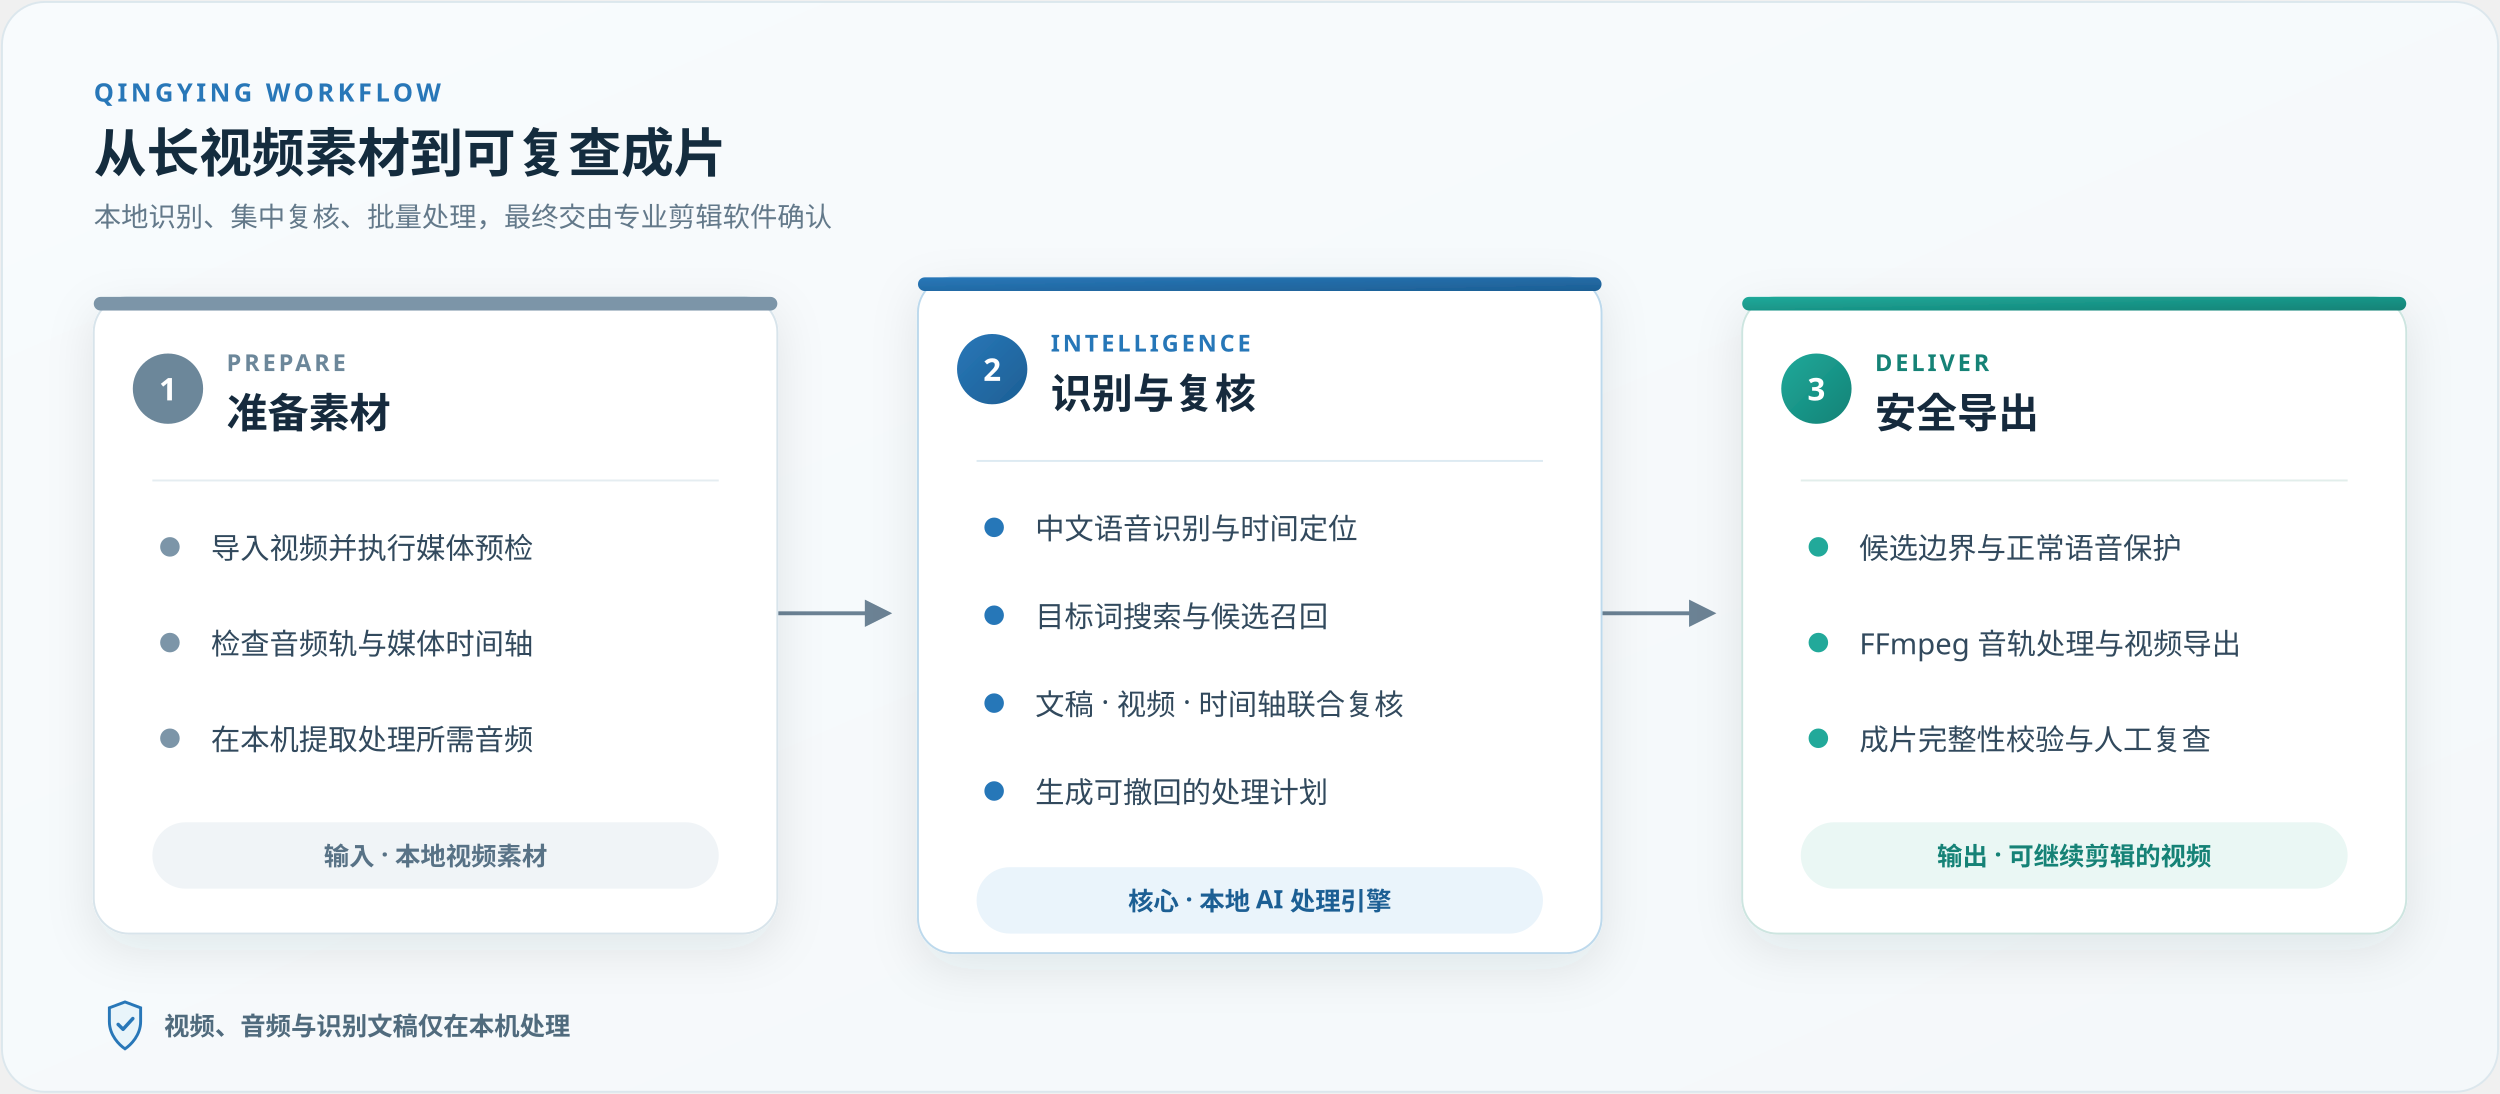
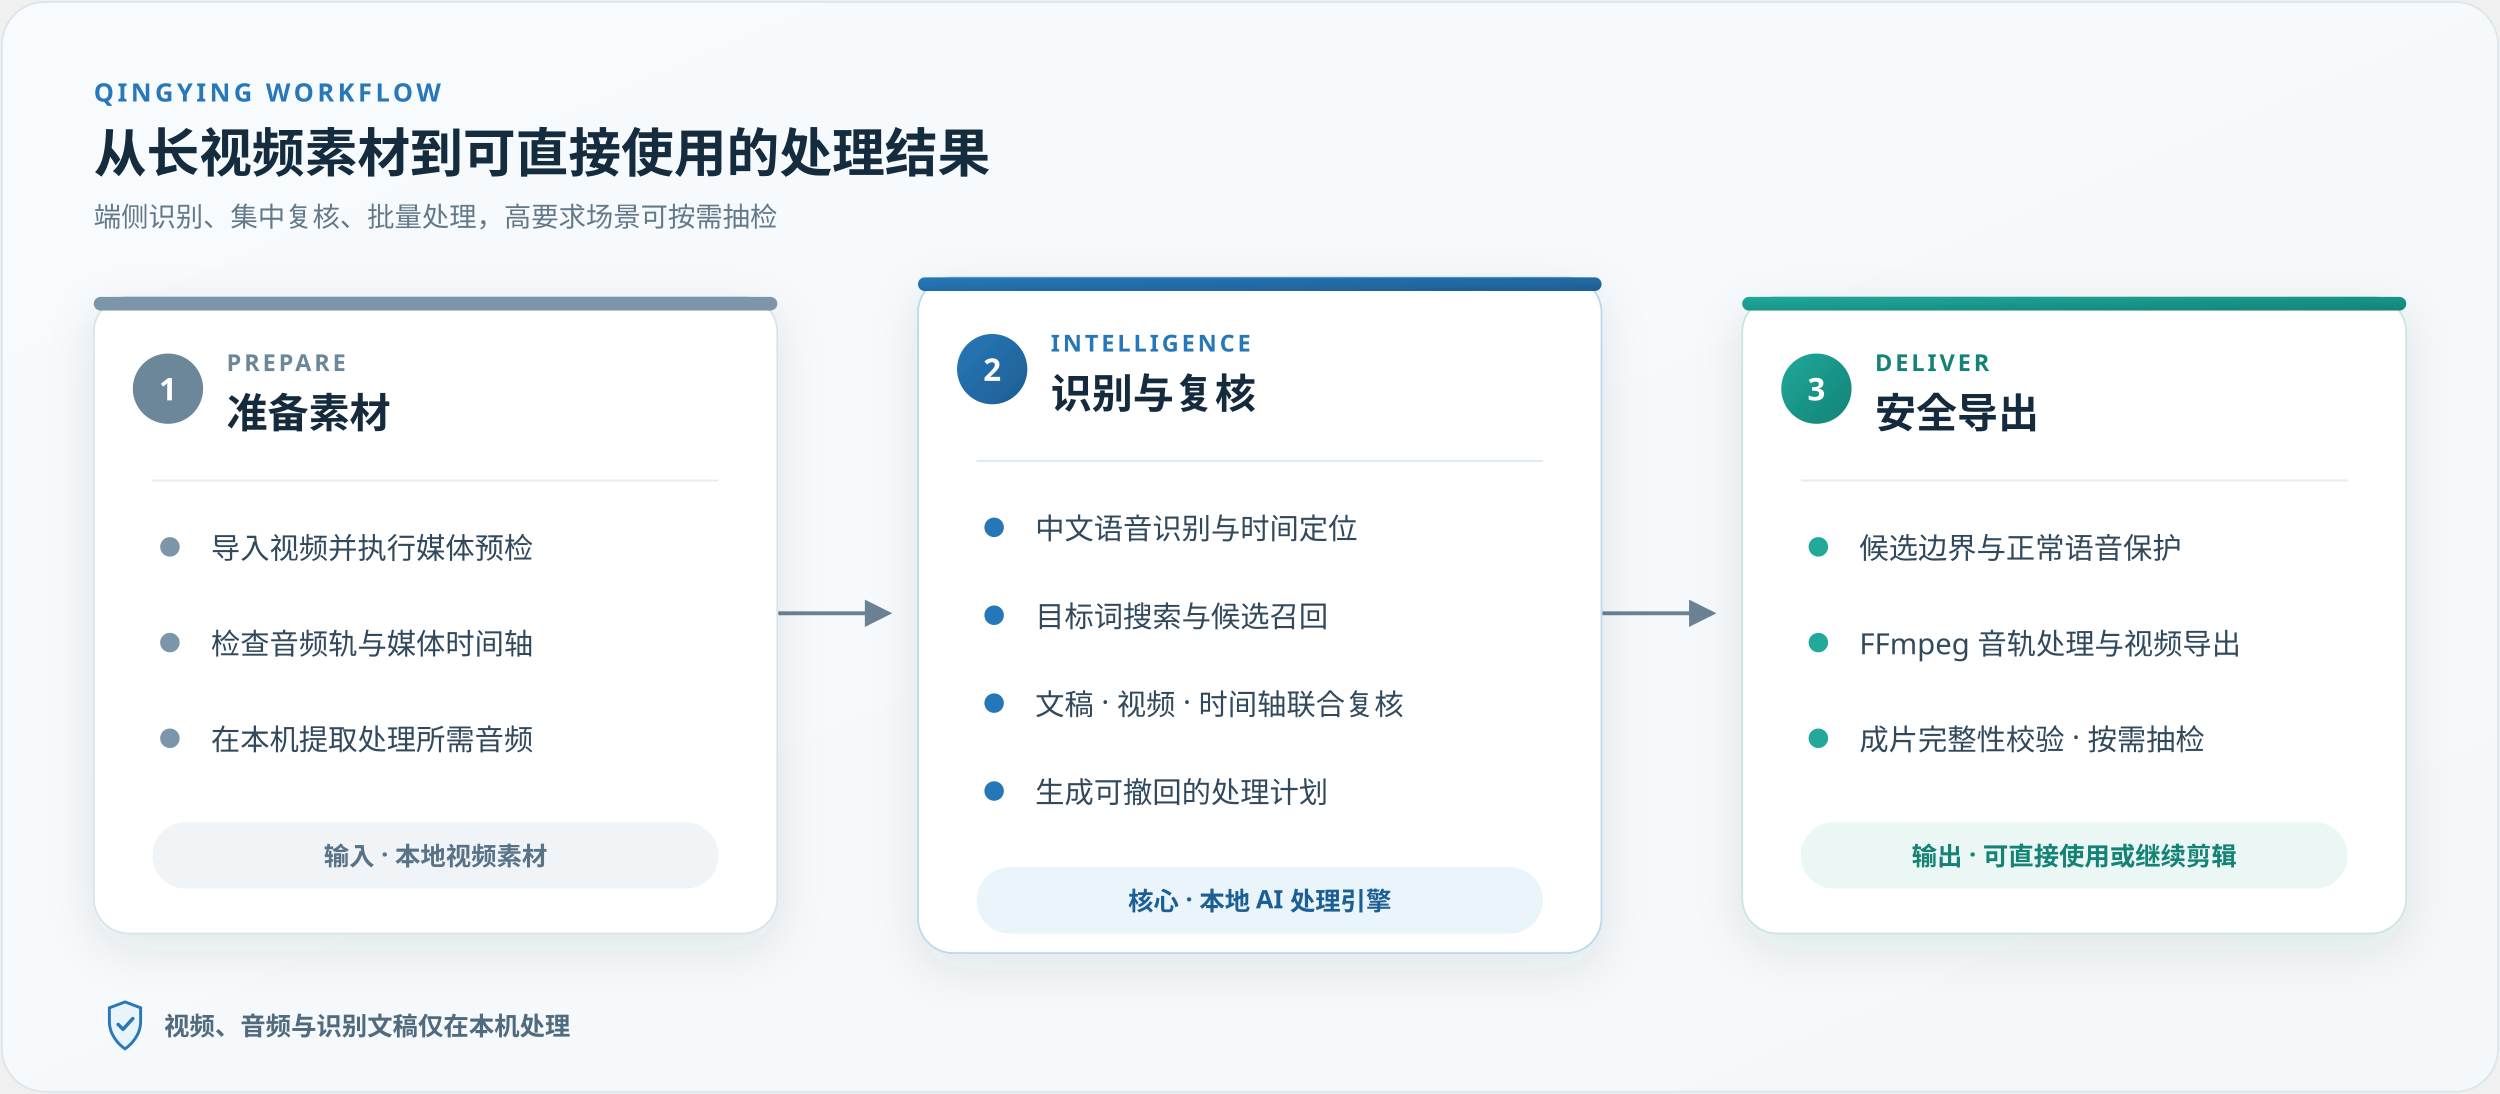
<svg xmlns="http://www.w3.org/2000/svg" width="1280" height="560" viewBox="0 0 1280 560" role="img" aria-labelledby="title desc">
  <defs>
    <linearGradient id="canvas" x1="0" y1="0" x2="1" y2="1">
      <stop offset="0" stop-color="#F8FBFD" />
      <stop offset="1" stop-color="#F4F8FA" />
    </linearGradient>
    <linearGradient id="primary" x1="0" y1="0" x2="1" y2="1">
      <stop offset="0" stop-color="#2877B8" />
      <stop offset="1" stop-color="#1D5F94" />
    </linearGradient>
    <linearGradient id="teal" x1="0" y1="0" x2="1" y2="1">
      <stop offset="0" stop-color="#20A99A" />
      <stop offset="1" stop-color="#128276" />
    </linearGradient>
    <filter id="shadow" x="-10%" y="-10%" width="120%" height="140%">
      <feDropShadow dx="0" dy="8" stdDeviation="12" flood-color="#17354D" flood-opacity="0.09" />
    </filter>
    <marker id="arrow" viewBox="0 0 10 10" refX="8" refY="5" markerWidth="7" markerHeight="7" orient="auto-start-reverse">
      <path d="M 0 0 L 10 5 L 0 10 z" fill="#6B8294" />
    </marker>
    <style>
      text { font-family: "Microsoft YaHei UI", "Microsoft YaHei", "Segoe UI", sans-serif; }
      .eyebrow { font-size: 13px; font-weight: 700; letter-spacing: 1.8px; }
      .heading { font-size: 27px; font-weight: 700; fill: #142C3E; }
      .subtitle { font-size: 14px; fill: #63798A; }
      .stage { font-size: 12px; font-weight: 700; letter-spacing: 1.5px; }
      .card-title { font-size: 21px; font-weight: 700; fill: #142C3E; }
      .item { font-size: 15px; fill: #314A5D; }
      .number { font-size: 16px; font-weight: 700; fill: #FFFFFF; }
    </style>
  </defs>
  <rect x="1" y="1" width="1278" height="558" rx="22" fill="url(#canvas)" stroke="#DCE7ED" />
  <text x="48" y="52" class="eyebrow" fill="#2877B8">QINGYING WORKFLOW</text>
-   <text x="48" y="88" class="heading">从长视频素材到可复查成片</text>
-   <text x="48" y="116" class="subtitle">本地识别、集中复核、批量处理，最终交由专业剪辑软件确认</text>
+   <text x="48" y="88" class="heading">从长视频素材到可直接使用的处理结果</text>
+   <text x="48" y="116" class="subtitle">端侧识别、集中复核、批量处理，高要求场景可按需抽检</text>
  <line x1="398" y1="314" x2="454" y2="314" stroke="#6B8294" stroke-width="2" marker-end="url(#arrow)" />
  <line x1="820" y1="314" x2="876" y2="314" stroke="#6B8294" stroke-width="2" marker-end="url(#arrow)" />
  <g filter="url(#shadow)">
    <rect x="48" y="152" width="350" height="326" rx="18" fill="#FFFFFF" stroke="#D8E4EB" />
    <rect x="48" y="152" width="350" height="7" rx="3.5" fill="#7B95A8" />
    <circle cx="86" cy="199" r="18" fill="#6C879A" />
    <text x="86" y="205" text-anchor="middle" class="number">1</text>
    <text x="116" y="190" class="stage" fill="#6C879A">PREPARE</text>
    <text x="116" y="219" class="card-title">准备素材</text>
    <line x1="78" y1="246" x2="368" y2="246" stroke="#E5EDF1" />
    <circle cx="87" cy="280" r="5" fill="#7B95A8" />
    <text x="108" y="286" class="item">导入视频并执行媒体预检</text>
    <circle cx="87" cy="329" r="5" fill="#7B95A8" />
    <text x="108" y="335" class="item">检查音频轨与媒体时间轴</text>
    <circle cx="87" cy="378" r="5" fill="#7B95A8" />
    <text x="108" y="384" class="item">在本机提取处理所需音频</text>
    <rect x="78" y="421" width="290" height="34" rx="17" fill="#F0F4F7" />
    <text x="223" y="443" text-anchor="middle" font-size="13" font-weight="700" fill="#587286">输入 · 本地视频素材</text>
  </g>
  <g filter="url(#shadow)">
    <rect x="470" y="142" width="350" height="346" rx="18" fill="#FFFFFF" stroke="#BDD9EC" />
    <rect x="470" y="142" width="350" height="7" rx="3.5" fill="url(#primary)" />
    <circle cx="508" cy="189" r="18" fill="url(#primary)" />
    <text x="508" y="195" text-anchor="middle" class="number">2</text>
    <text x="538" y="180" class="stage" fill="#2877B8">INTELLIGENCE</text>
    <text x="538" y="209" class="card-title">识别与复核</text>
    <line x1="500" y1="236" x2="790" y2="236" stroke="#DDEAF2" />
    <circle cx="509" cy="270" r="5" fill="#2877B8" />
    <text x="530" y="276" class="item">中文语音识别与时间定位</text>
    <circle cx="509" cy="315" r="5" fill="#2877B8" />
    <text x="530" y="321" class="item">目标词搜索与候选召回</text>
    <circle cx="509" cy="360" r="5" fill="#2877B8" />
    <text x="530" y="366" class="item">文稿 · 视频 · 时间轴联合复核</text>
    <circle cx="509" cy="405" r="5" fill="#2877B8" />
    <text x="530" y="411" class="item">生成可撤回的处理计划</text>
    <rect x="500" y="444" width="290" height="34" rx="17" fill="#EAF4FB" />
    <text x="645" y="466" text-anchor="middle" font-size="13" font-weight="700" fill="#1D5F94">核心 · 本地 AI 处理引擎</text>
  </g>
  <g filter="url(#shadow)">
    <rect x="892" y="152" width="340" height="326" rx="18" fill="#FFFFFF" stroke="#CDE5E0" />
    <rect x="892" y="152" width="340" height="7" rx="3.5" fill="url(#teal)" />
    <circle cx="930" cy="199" r="18" fill="url(#teal)" />
    <text x="930" y="205" text-anchor="middle" class="number">3</text>
    <text x="960" y="190" class="stage" fill="#128276">DELIVER</text>
    <text x="960" y="219" class="card-title">安全导出</text>
    <line x1="922" y1="246" x2="1202" y2="246" stroke="#E2EEEB" />
    <circle cx="931" cy="280" r="5" fill="#20A99A" />
    <text x="952" y="286" class="item">候选边界与正常语音保护</text>
    <circle cx="931" cy="329" r="5" fill="#20A99A" />
    <text x="952" y="335" class="item">FFmpeg 音轨处理与视频导出</text>
    <circle cx="931" cy="378" r="5" fill="#20A99A" />
-     <text x="952" y="384" class="item">成片完整性校验与人工复查</text>
+     <text x="952" y="384" class="item">成片完整性校验 · 按需抽检</text>
    <rect x="922" y="421" width="280" height="34" rx="17" fill="#EAF7F4" />
-     <text x="1062" y="443" text-anchor="middle" font-size="13" font-weight="700" fill="#128276">输出 · 可继续剪辑的视频</text>
+     <text x="1062" y="443" text-anchor="middle" font-size="13" font-weight="700" fill="#128276">输出 · 可直接使用或继续剪辑</text>
  </g>
  <g transform="translate(48 512)">
    <path d="M8 4 L16 1 L24 4 V11 C24 18 19 23 16 25 C13 23 8 18 8 11 Z" fill="#E8F4FA" stroke="#2877B8" stroke-width="1.5" />
    <path d="M12.5 12.5 L15 15 L20 9.5" fill="none" stroke="#2877B8" stroke-width="1.8" stroke-linecap="round" stroke-linejoin="round" />
    <text x="36" y="18" font-size="13" font-weight="700" fill="#506B7D">视频、音频与识别文稿仅在本机处理</text>
  </g>
</svg>
